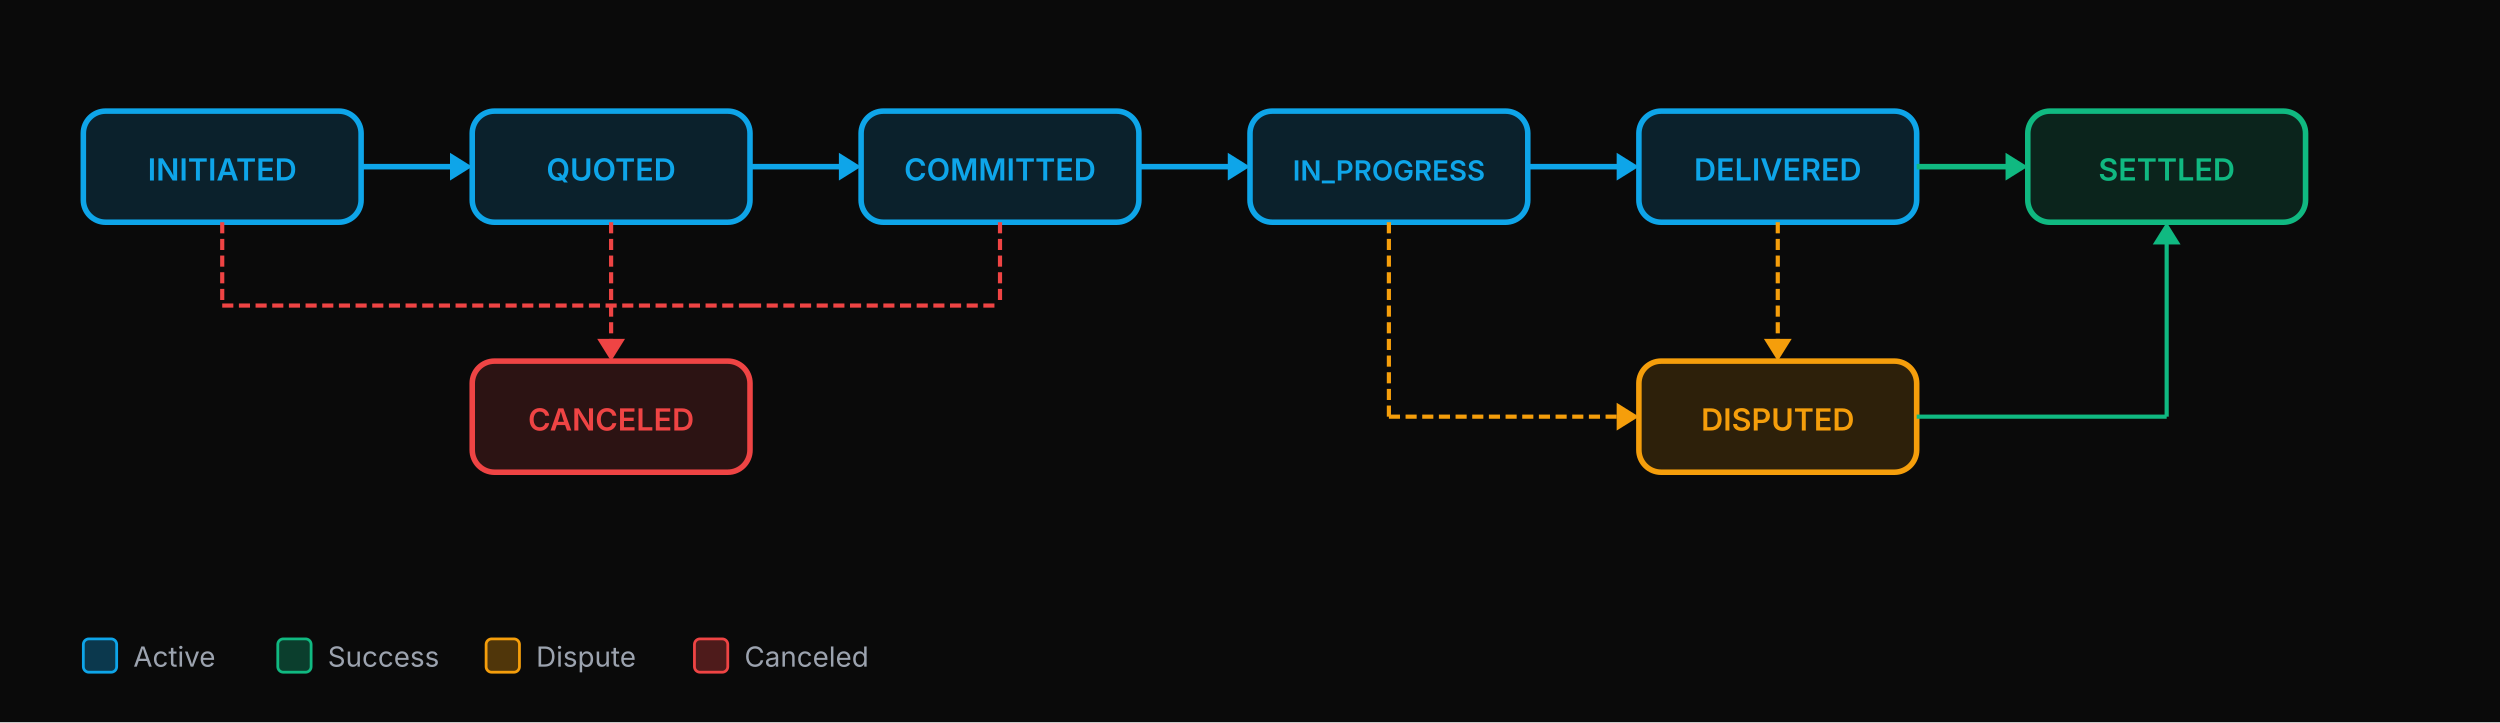
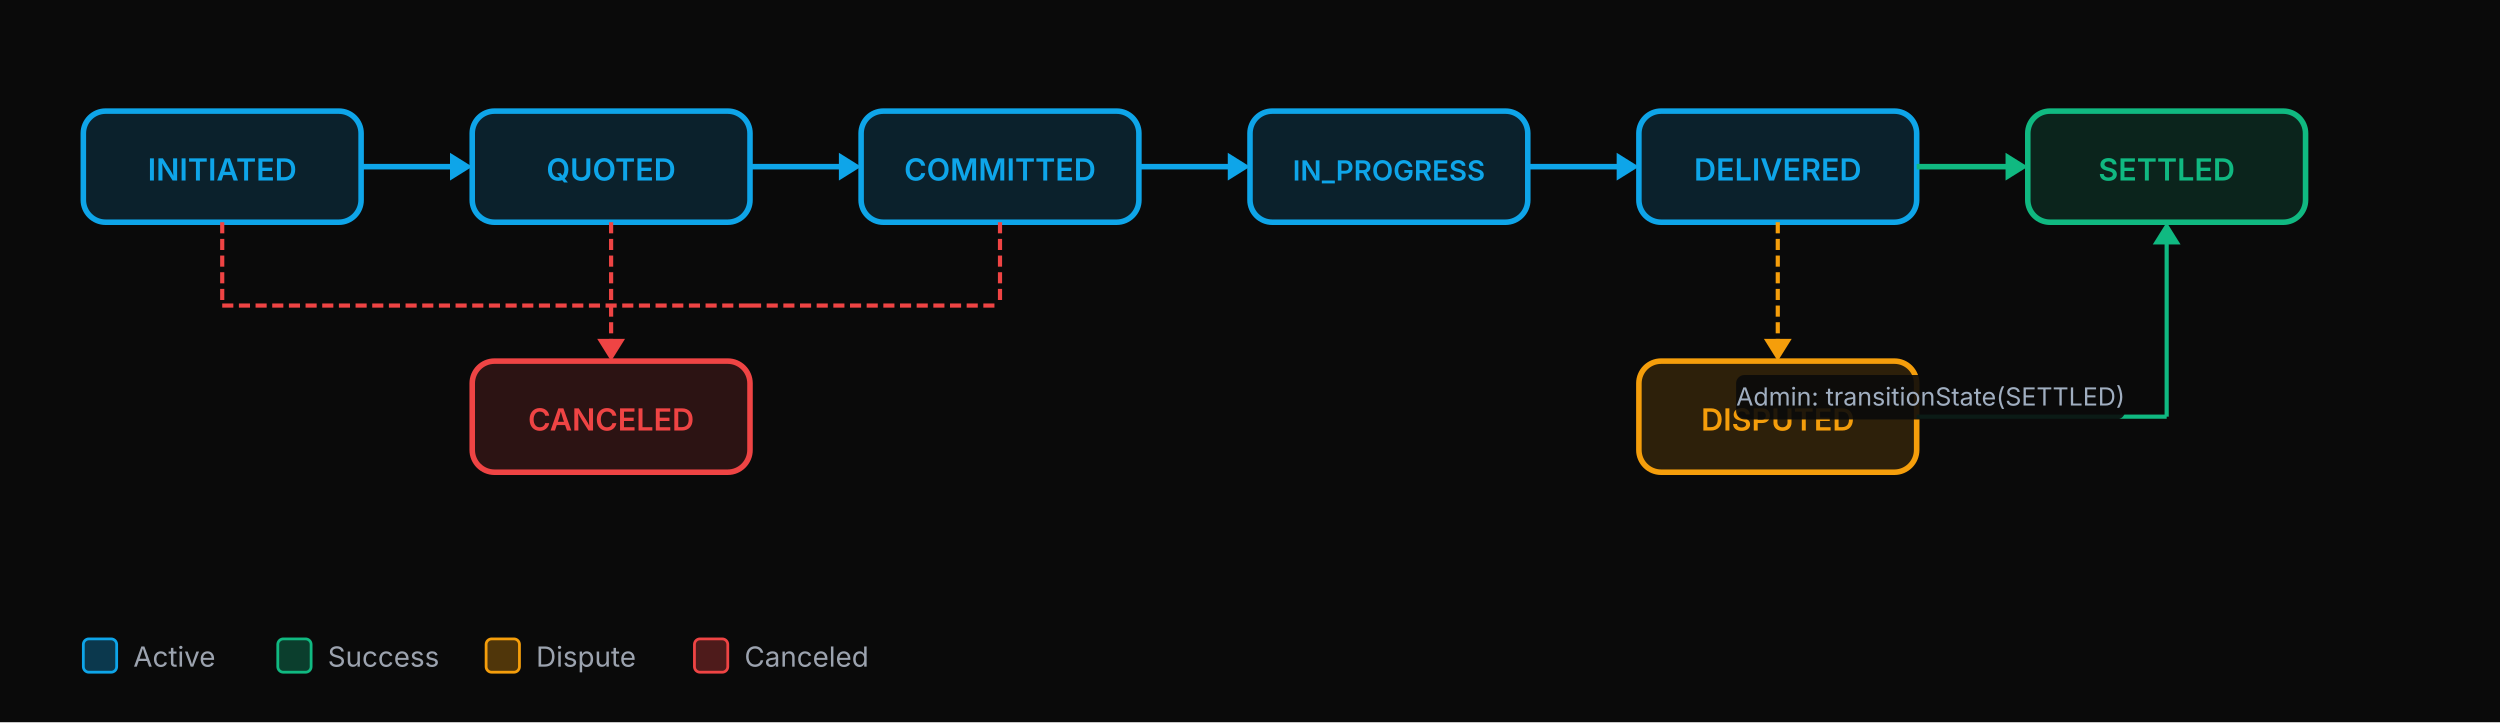
<svg xmlns="http://www.w3.org/2000/svg" viewBox="0 0 900 260" preserveAspectRatio="xMidYMid meet">
  <rect width="900" height="260" fill="#0A0A0A" />
  <rect x="30" y="40" width="100" height="40" rx="8" fill="#0EA5E9" fill-opacity="0.15" stroke="#0EA5E9" stroke-width="2" />
  <text x="80" y="65" text-anchor="middle" fill="#0EA5E9" font-family="system-ui, -apple-system, sans-serif" font-size="11" font-weight="600">INITIATED</text>
  <rect x="170" y="40" width="100" height="40" rx="8" fill="#0EA5E9" fill-opacity="0.15" stroke="#0EA5E9" stroke-width="2" />
  <text x="220" y="65" text-anchor="middle" fill="#0EA5E9" font-family="system-ui, -apple-system, sans-serif" font-size="11" font-weight="600">QUOTED</text>
  <rect x="310" y="40" width="100" height="40" rx="8" fill="#0EA5E9" fill-opacity="0.15" stroke="#0EA5E9" stroke-width="2" />
  <text x="360" y="65" text-anchor="middle" fill="#0EA5E9" font-family="system-ui, -apple-system, sans-serif" font-size="11" font-weight="600">COMMITTED</text>
  <rect x="450" y="40" width="100" height="40" rx="8" fill="#0EA5E9" fill-opacity="0.15" stroke="#0EA5E9" stroke-width="2" />
  <text x="500" y="65" text-anchor="middle" fill="#0EA5E9" font-family="system-ui, -apple-system, sans-serif" font-size="10" font-weight="600">IN_PROGRESS</text>
  <rect x="590" y="40" width="100" height="40" rx="8" fill="#0EA5E9" fill-opacity="0.15" stroke="#0EA5E9" stroke-width="2" />
  <text x="640" y="65" text-anchor="middle" fill="#0EA5E9" font-family="system-ui, -apple-system, sans-serif" font-size="11" font-weight="600">DELIVERED</text>
  <rect x="730" y="40" width="100" height="40" rx="8" fill="#10B981" fill-opacity="0.15" stroke="#10B981" stroke-width="2" />
  <text x="780" y="65" text-anchor="middle" fill="#10B981" font-family="system-ui, -apple-system, sans-serif" font-size="11" font-weight="600">SETTLED</text>
  <rect x="590" y="130" width="100" height="40" rx="8" fill="#F59E0B" fill-opacity="0.15" stroke="#F59E0B" stroke-width="2" />
  <text x="640" y="155" text-anchor="middle" fill="#F59E0B" font-family="system-ui, -apple-system, sans-serif" font-size="11" font-weight="600">DISPUTED</text>
  <rect x="170" y="130" width="100" height="40" rx="8" fill="#EF4444" fill-opacity="0.15" stroke="#EF4444" stroke-width="2" />
  <text x="220" y="155" text-anchor="middle" fill="#EF4444" font-family="system-ui, -apple-system, sans-serif" font-size="11" font-weight="600">CANCELED</text>
  <line x1="130" y1="60" x2="165" y2="60" stroke="#0EA5E9" stroke-width="2" />
  <polygon points="170,60 162,55 162,65" fill="#0EA5E9" />
  <line x1="270" y1="60" x2="305" y2="60" stroke="#0EA5E9" stroke-width="2" />
  <polygon points="310,60 302,55 302,65" fill="#0EA5E9" />
  <line x1="410" y1="60" x2="445" y2="60" stroke="#0EA5E9" stroke-width="2" />
  <polygon points="450,60 442,55 442,65" fill="#0EA5E9" />
  <line x1="550" y1="60" x2="585" y2="60" stroke="#0EA5E9" stroke-width="2" />
  <polygon points="590,60 582,55 582,65" fill="#0EA5E9" />
  <line x1="690" y1="60" x2="725" y2="60" stroke="#10B981" stroke-width="2" />
  <polygon points="730,60 722,55 722,65" fill="#10B981" />
  <line x1="80" y1="110" x2="270" y2="110" stroke="#EF4444" stroke-width="1.5" stroke-dasharray="4,2" />
  <line x1="80" y1="80" x2="80" y2="110" stroke="#EF4444" stroke-width="1.5" stroke-dasharray="4,2" />
  <line x1="220" y1="80" x2="220" y2="110" stroke="#EF4444" stroke-width="1.5" stroke-dasharray="4,2" />
  <line x1="360" y1="80" x2="360" y2="110" stroke="#EF4444" stroke-width="1.5" stroke-dasharray="4,2" />
  <line x1="270" y1="110" x2="360" y2="110" stroke="#EF4444" stroke-width="1.5" stroke-dasharray="4,2" />
  <line x1="220" y1="110" x2="220" y2="125" stroke="#EF4444" stroke-width="1.5" stroke-dasharray="4,2" />
  <polygon points="220,130 215,122 225,122" fill="#EF4444" />
-   <line x1="500" y1="80" x2="500" y2="150" stroke="#F59E0B" stroke-width="1.5" stroke-dasharray="4,2" />
-   <line x1="500" y1="150" x2="585" y2="150" stroke="#F59E0B" stroke-width="1.5" stroke-dasharray="4,2" />
-   <polygon points="590,150 582,145 582,155" fill="#F59E0B" />
  <line x1="640" y1="80" x2="640" y2="125" stroke="#F59E0B" stroke-width="1.5" stroke-dasharray="4,2" />
  <polygon points="640,130 635,122 645,122" fill="#F59E0B" />
  <line x1="690" y1="150" x2="780" y2="150" stroke="#10B981" stroke-width="1.5" />
  <line x1="780" y1="150" x2="780" y2="85" stroke="#10B981" stroke-width="1.5" />
  <polygon points="780,80 775,88 785,88" fill="#10B981" />
+   <rect x="625" y="135" width="140" height="16" rx="3" fill="#0A0A0A" fill-opacity="0.9" />
+   <text x="695" y="146" text-anchor="middle" fill="#A0AEC0" font-family="system-ui, -apple-system, sans-serif" font-size="9">Admin: transitionState(SETTLED)</text>
  <rect x="30" y="230" width="12" height="12" rx="2" fill="#0EA5E9" fill-opacity="0.3" stroke="#0EA5E9" stroke-width="1" />
  <text x="48" y="240" fill="#9CA3AF" font-family="system-ui, -apple-system, sans-serif" font-size="10">Active</text>
  <rect x="100" y="230" width="12" height="12" rx="2" fill="#10B981" fill-opacity="0.3" stroke="#10B981" stroke-width="1" />
  <text x="118" y="240" fill="#9CA3AF" font-family="system-ui, -apple-system, sans-serif" font-size="10">Success</text>
  <rect x="175" y="230" width="12" height="12" rx="2" fill="#F59E0B" fill-opacity="0.3" stroke="#F59E0B" stroke-width="1" />
  <text x="193" y="240" fill="#9CA3AF" font-family="system-ui, -apple-system, sans-serif" font-size="10">Dispute</text>
  <rect x="250" y="230" width="12" height="12" rx="2" fill="#EF4444" fill-opacity="0.3" stroke="#EF4444" stroke-width="1" />
  <text x="268" y="240" fill="#9CA3AF" font-family="system-ui, -apple-system, sans-serif" font-size="10">Canceled</text>
</svg>
